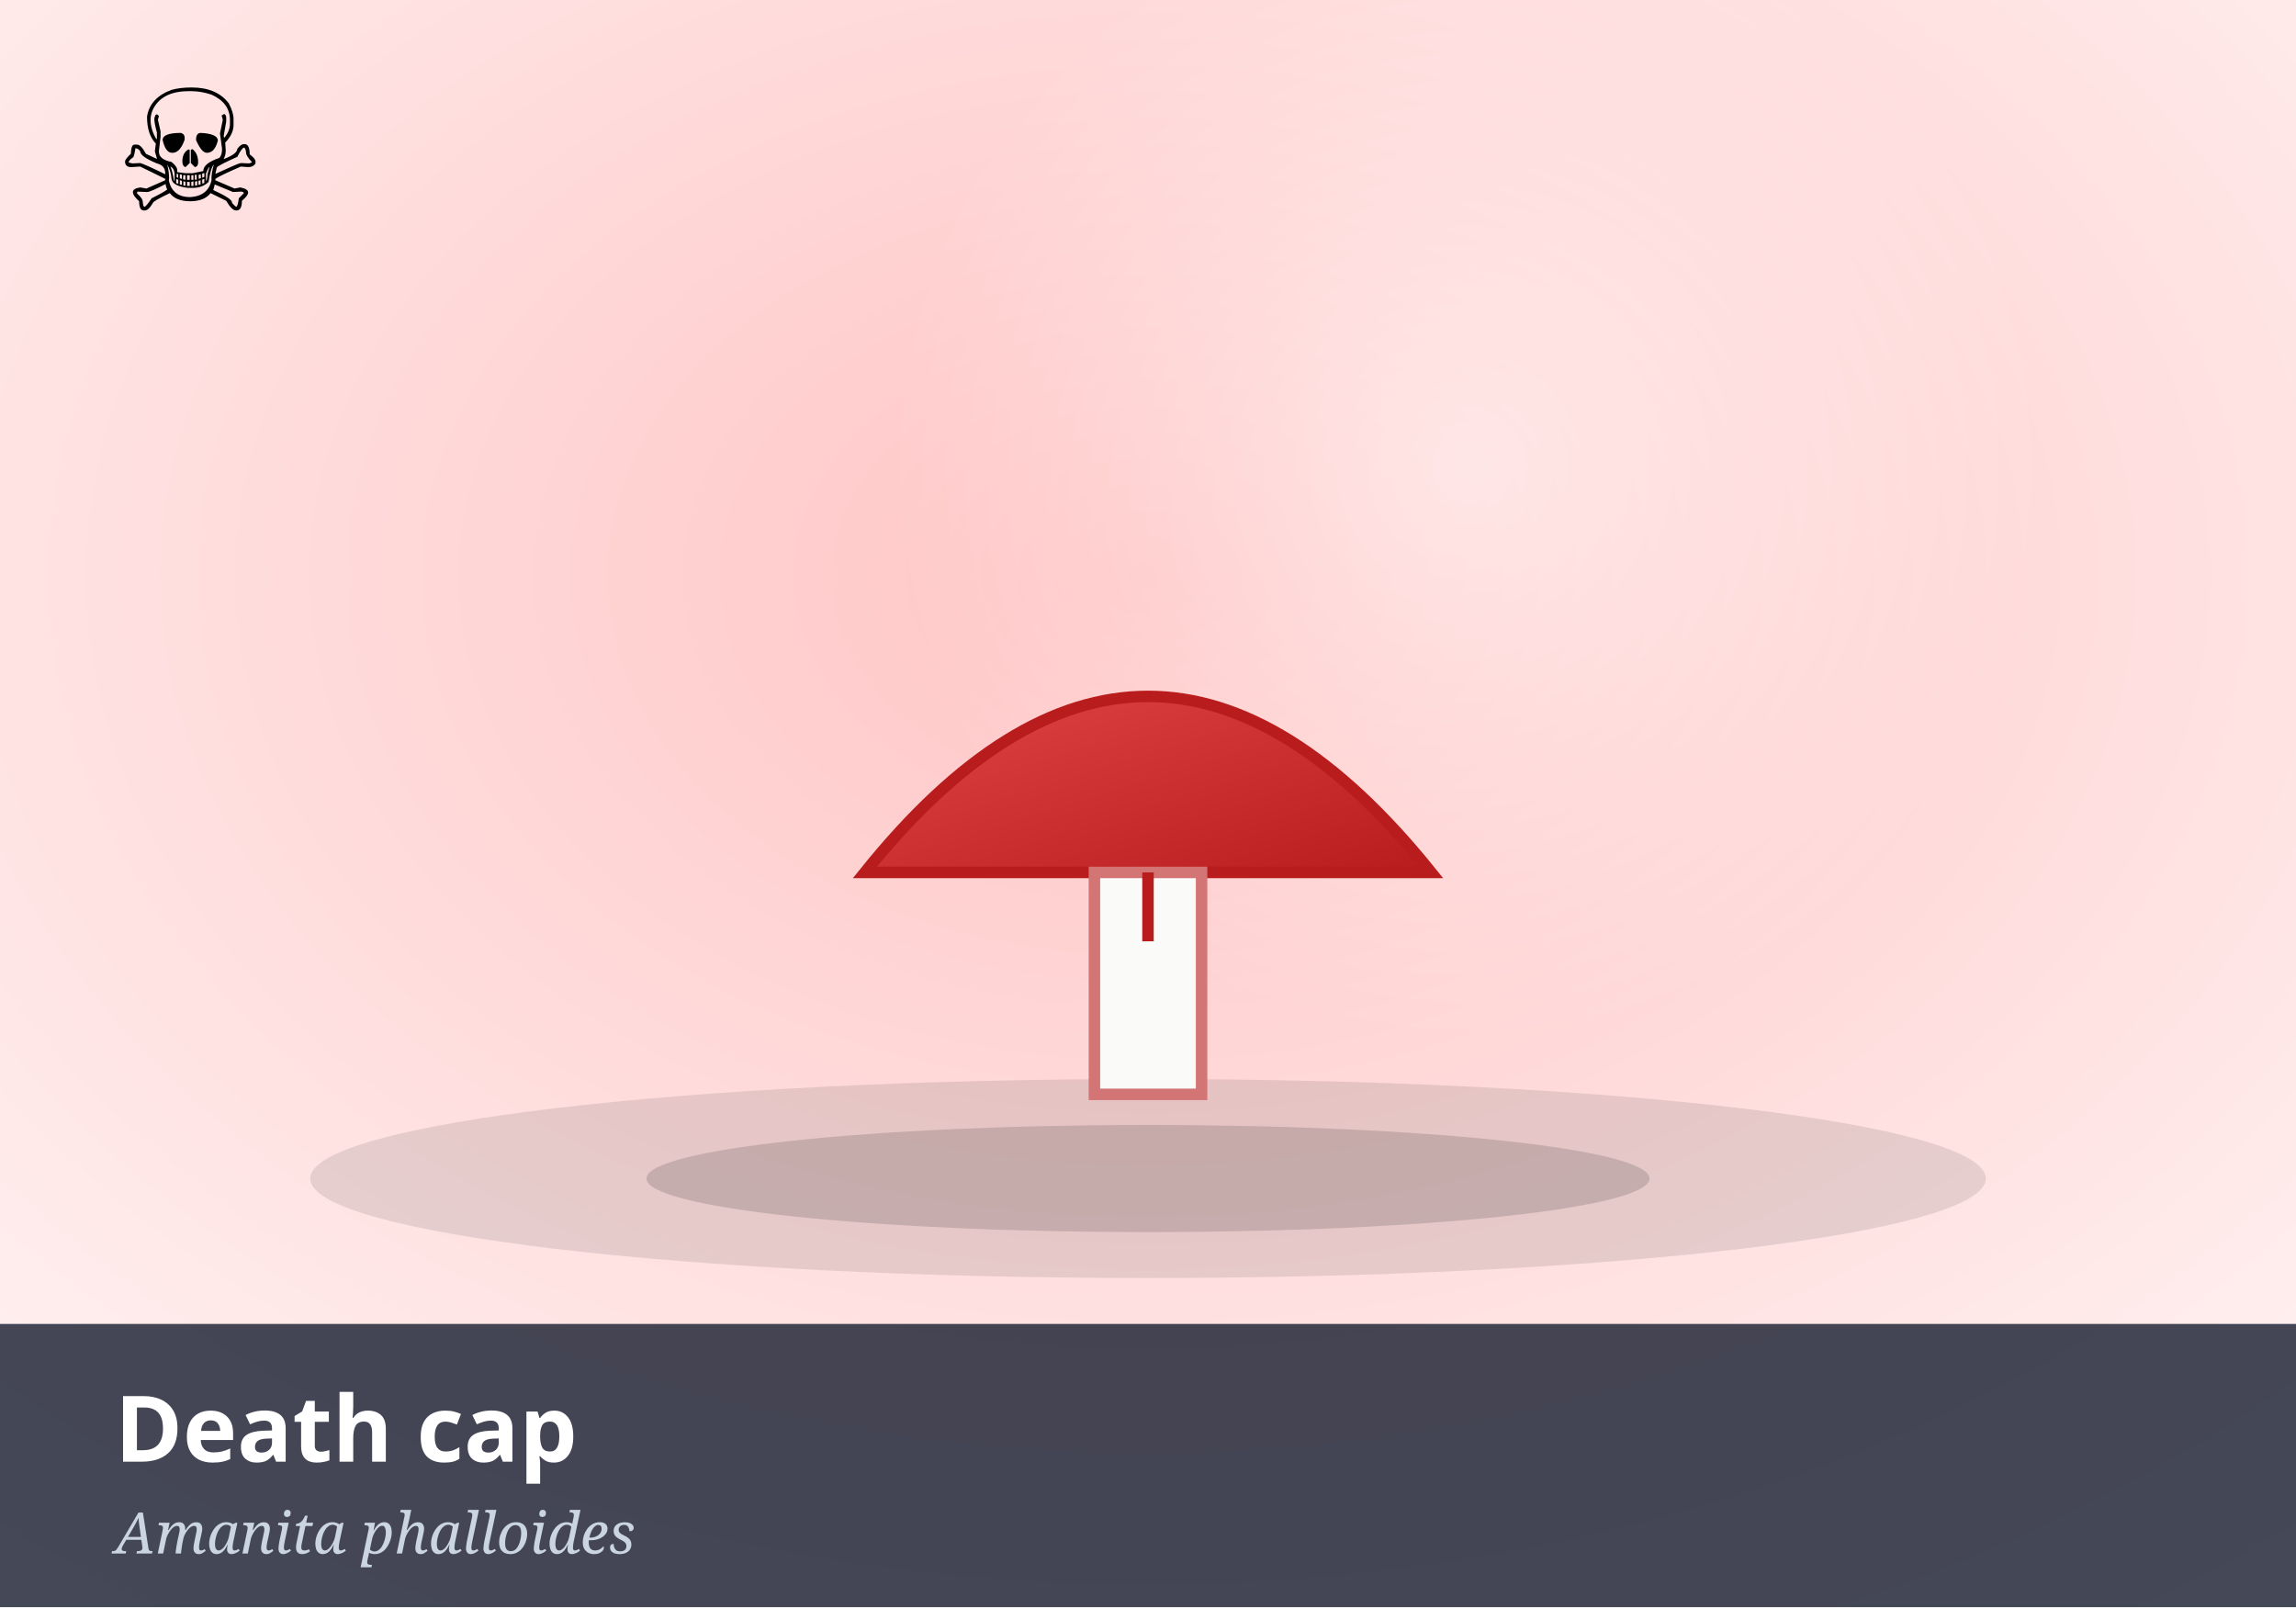
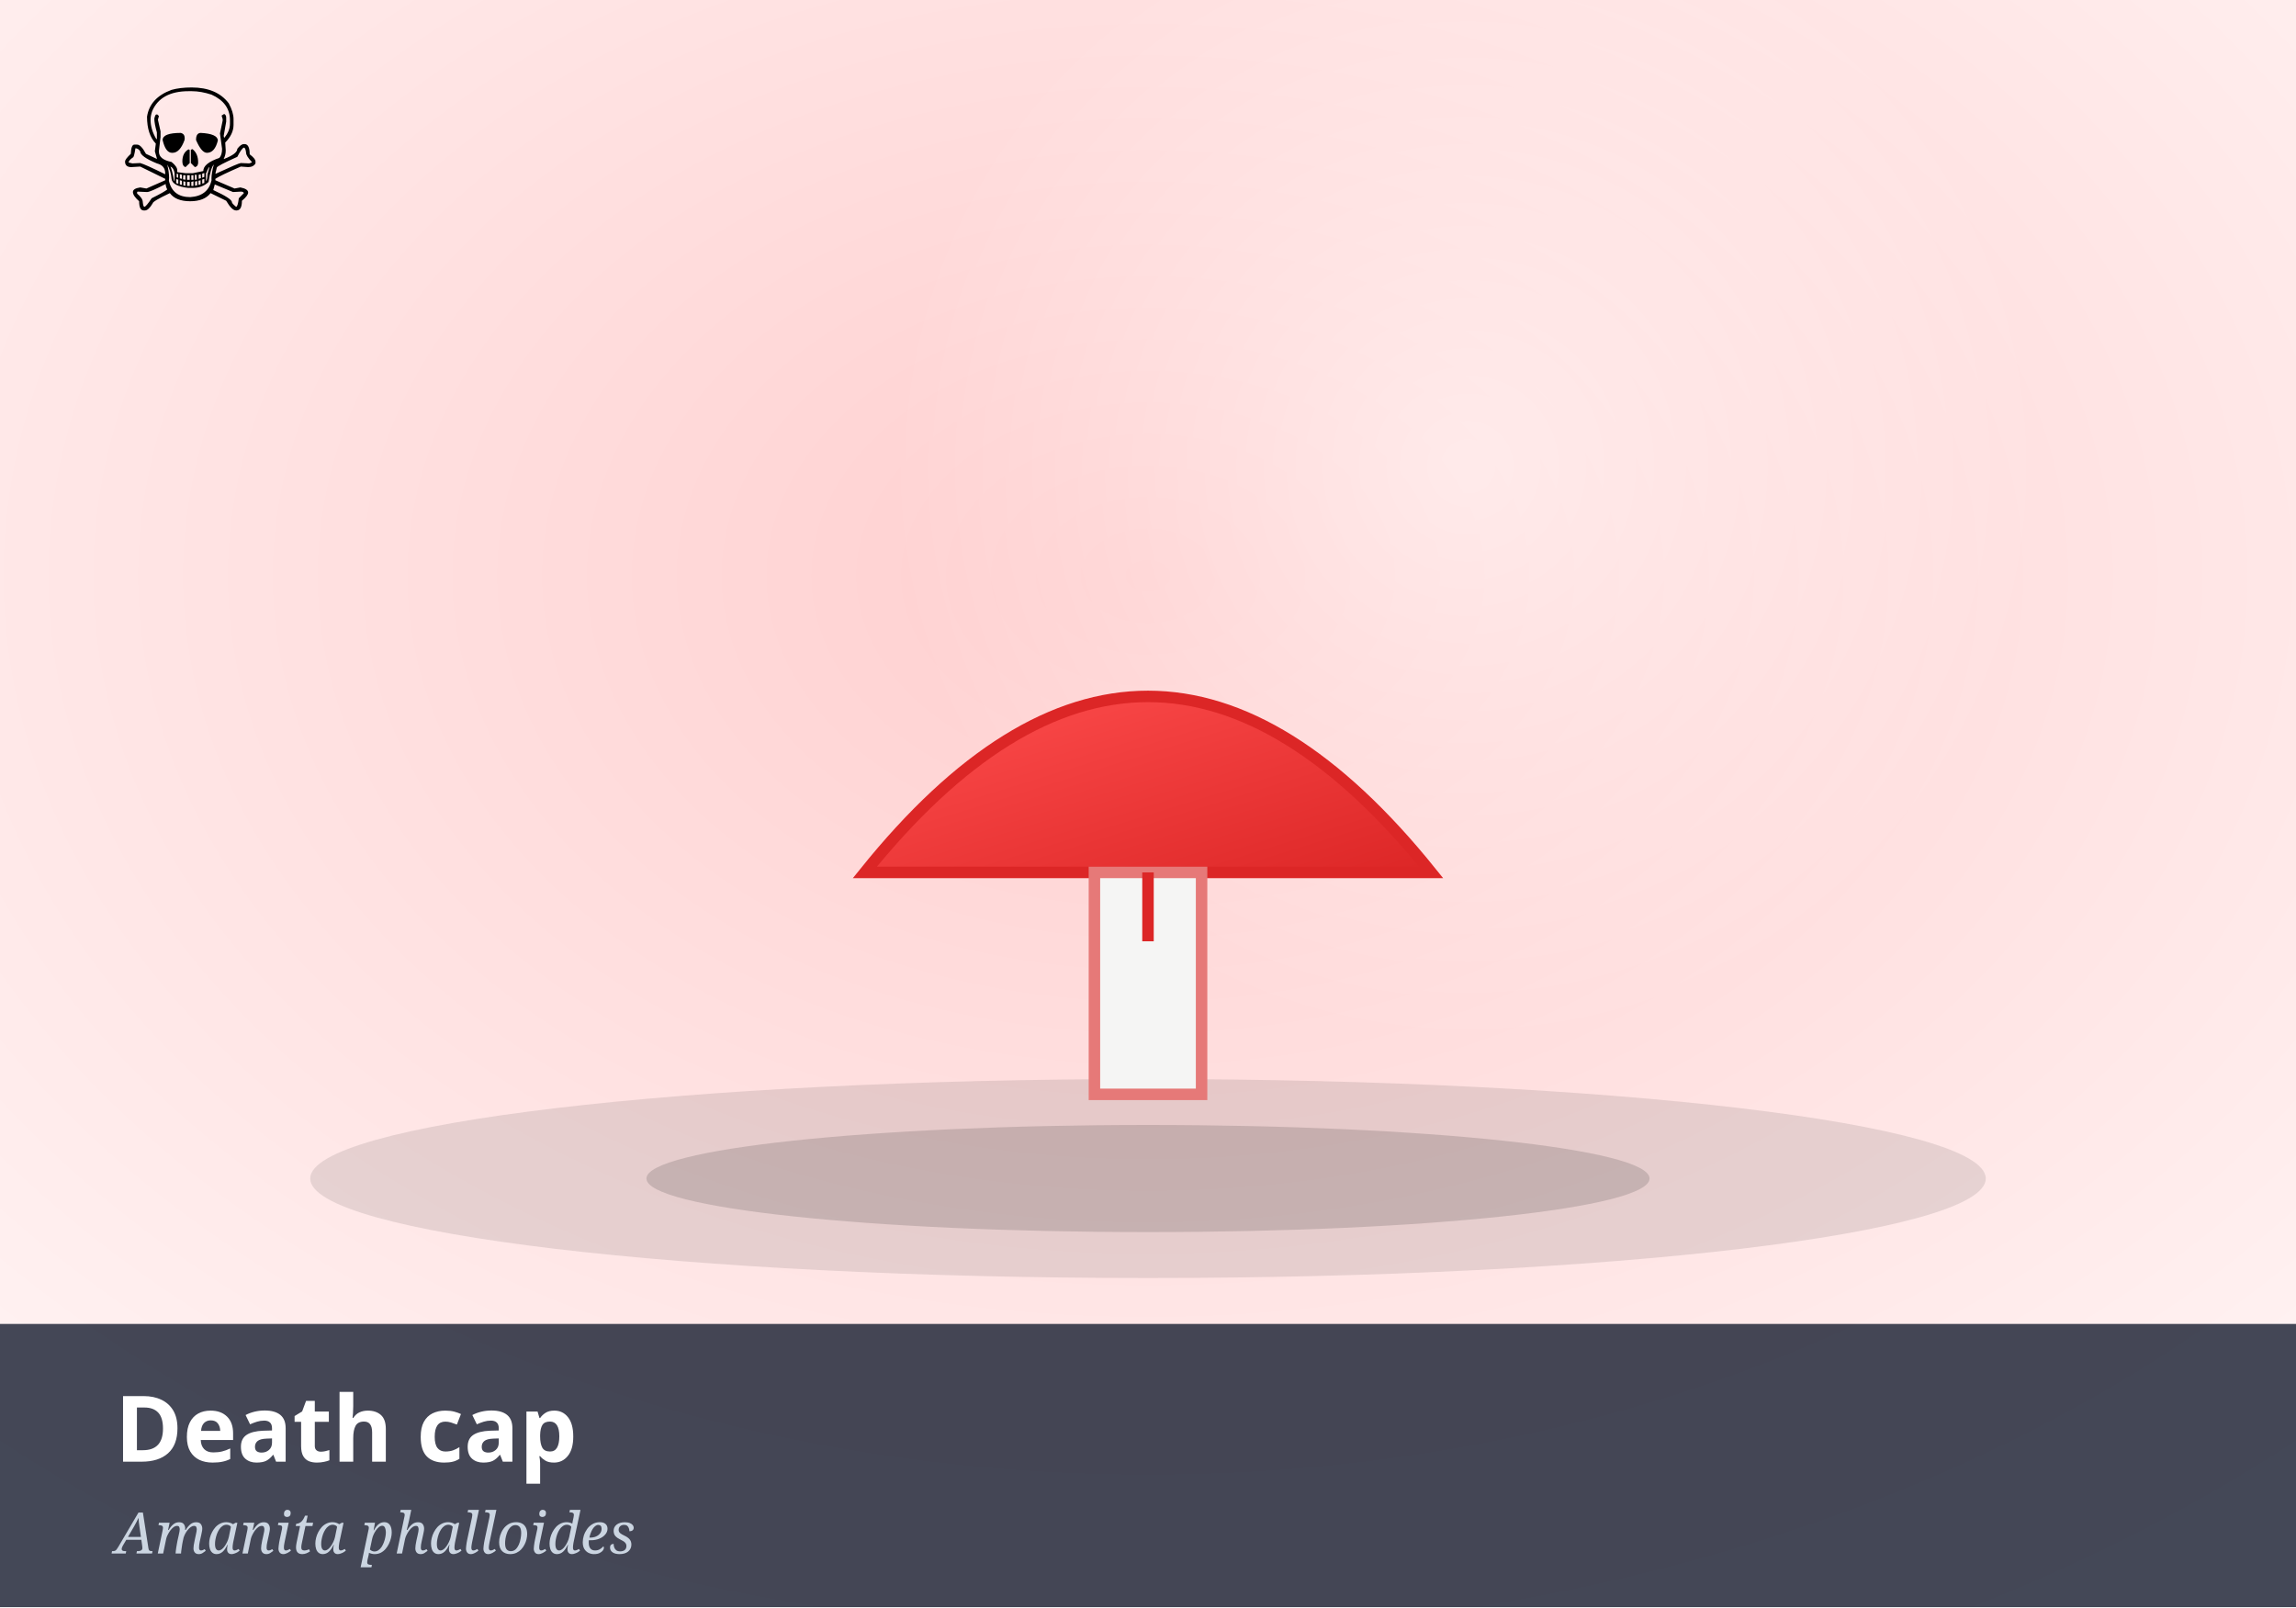
<svg xmlns="http://www.w3.org/2000/svg" viewBox="0 0 600 420" role="img" aria-label="Death cap illustration">
  <defs>
    <linearGradient id="bg1" x1="0" y1="0" x2="1" y2="1">
-       <stop offset="0" stop-color="#e14444" />
-       <stop offset="1" stop-color="#B91C1C" />
+       <stop offset="0" stop-color="#ff4e4e" />
+       <stop offset="1" stop-color="#DC2626" />
    </linearGradient>
    <linearGradient id="bg2" x1="0" y1="0" x2="1" y2="1">
      <stop offset="0" stop-color="#ffffff" />
-       <stop offset="1" stop-color="#FAFAF9" />
+       <stop offset="1" stop-color="#F5F5F4" />
    </linearGradient>
    <linearGradient id="bg3" x1="0" y1="0" x2="0" y2="1">
-       <stop offset="0" stop-color="#f55858" />
-       <stop offset="1" stop-color="#FAFAF9" />
+       <stop offset="0" stop-color="#ff6262" />
+       <stop offset="1" stop-color="#F5F5F4" />
    </linearGradient>
    <radialGradient id="scene" cx="0.5" cy="0.36" r="0.95">
-       <stop offset="0" stop-color="#ffc4c4" />
+       <stop offset="0" stop-color="#ffcece" />
      <stop offset="1" stop-color="#ffffff" />
    </radialGradient>
    <radialGradient id="glow" cx="0.5" cy="0.5" r="0.5">
      <stop offset="0" stop-color="#ffffff" stop-opacity="0.5" />
      <stop offset="1" stop-color="#ffffff" stop-opacity="0" />
    </radialGradient>
    <pattern id="tx" width="4" height="4" patternUnits="userSpaceOnUse">
      <rect width="4" height="4" fill="none" />
    </pattern>
  </defs>
  <rect width="600" height="420" fill="url(#scene)" />
  <circle cx="383.627" cy="121.983" r="150" fill="url(#glow)" />
  <ellipse cx="300" cy="308" rx="218.93" ry="26" fill="#000000" opacity="0.10" />
  <ellipse cx="300" cy="308" rx="131.072" ry="14" fill="#000000" opacity="0.14" />
  <text x="30" y="55" font-size="44">☠️</text>
  <g transform="translate(300 236) translate(-150 -150) scale(1)">
    <g transform="translate(0 -8)">
-       <path d="M76 150 q74 -92 148 0 Z" fill="url(#bg1)" stroke="#B91C1C" stroke-width="3" />
+       <path d="M76 150 q74 -92 148 0 Z" fill="url(#bg1)" stroke="#DC2626" stroke-width="3" />
      <path d="M76 150 q74 -92 148 0 Z" fill="url(#tx)" />
-       <rect x="136" y="150" width="28" height="58" fill="#FAFAF9" stroke="#d37574" stroke-width="3" />
-       <line x1="150" y1="150" x2="150" y2="168" stroke="#B91C1C" stroke-width="3" />
+       <rect x="136" y="150" width="28" height="58" fill="#F5F5F4" stroke="#e67978" stroke-width="3" />
+       <line x1="150" y1="150" x2="150" y2="168" stroke="#DC2626" stroke-width="3" />
    </g>
  </g>
  <g>
    <rect x="0" y="346" width="600" height="74" fill="#0f172a" opacity="0.78" />
    <text x="30" y="382" font-family="ui-rounded, 'Segoe UI', system-ui, sans-serif" font-size="24" font-weight="700" fill="#ffffff">Death cap</text>
    <text x="30" y="406" font-family="ui-serif, Georgia, serif" font-size="15" font-style="italic" fill="#cbd5e1">Amanita phalloides</text>
  </g>
</svg>
